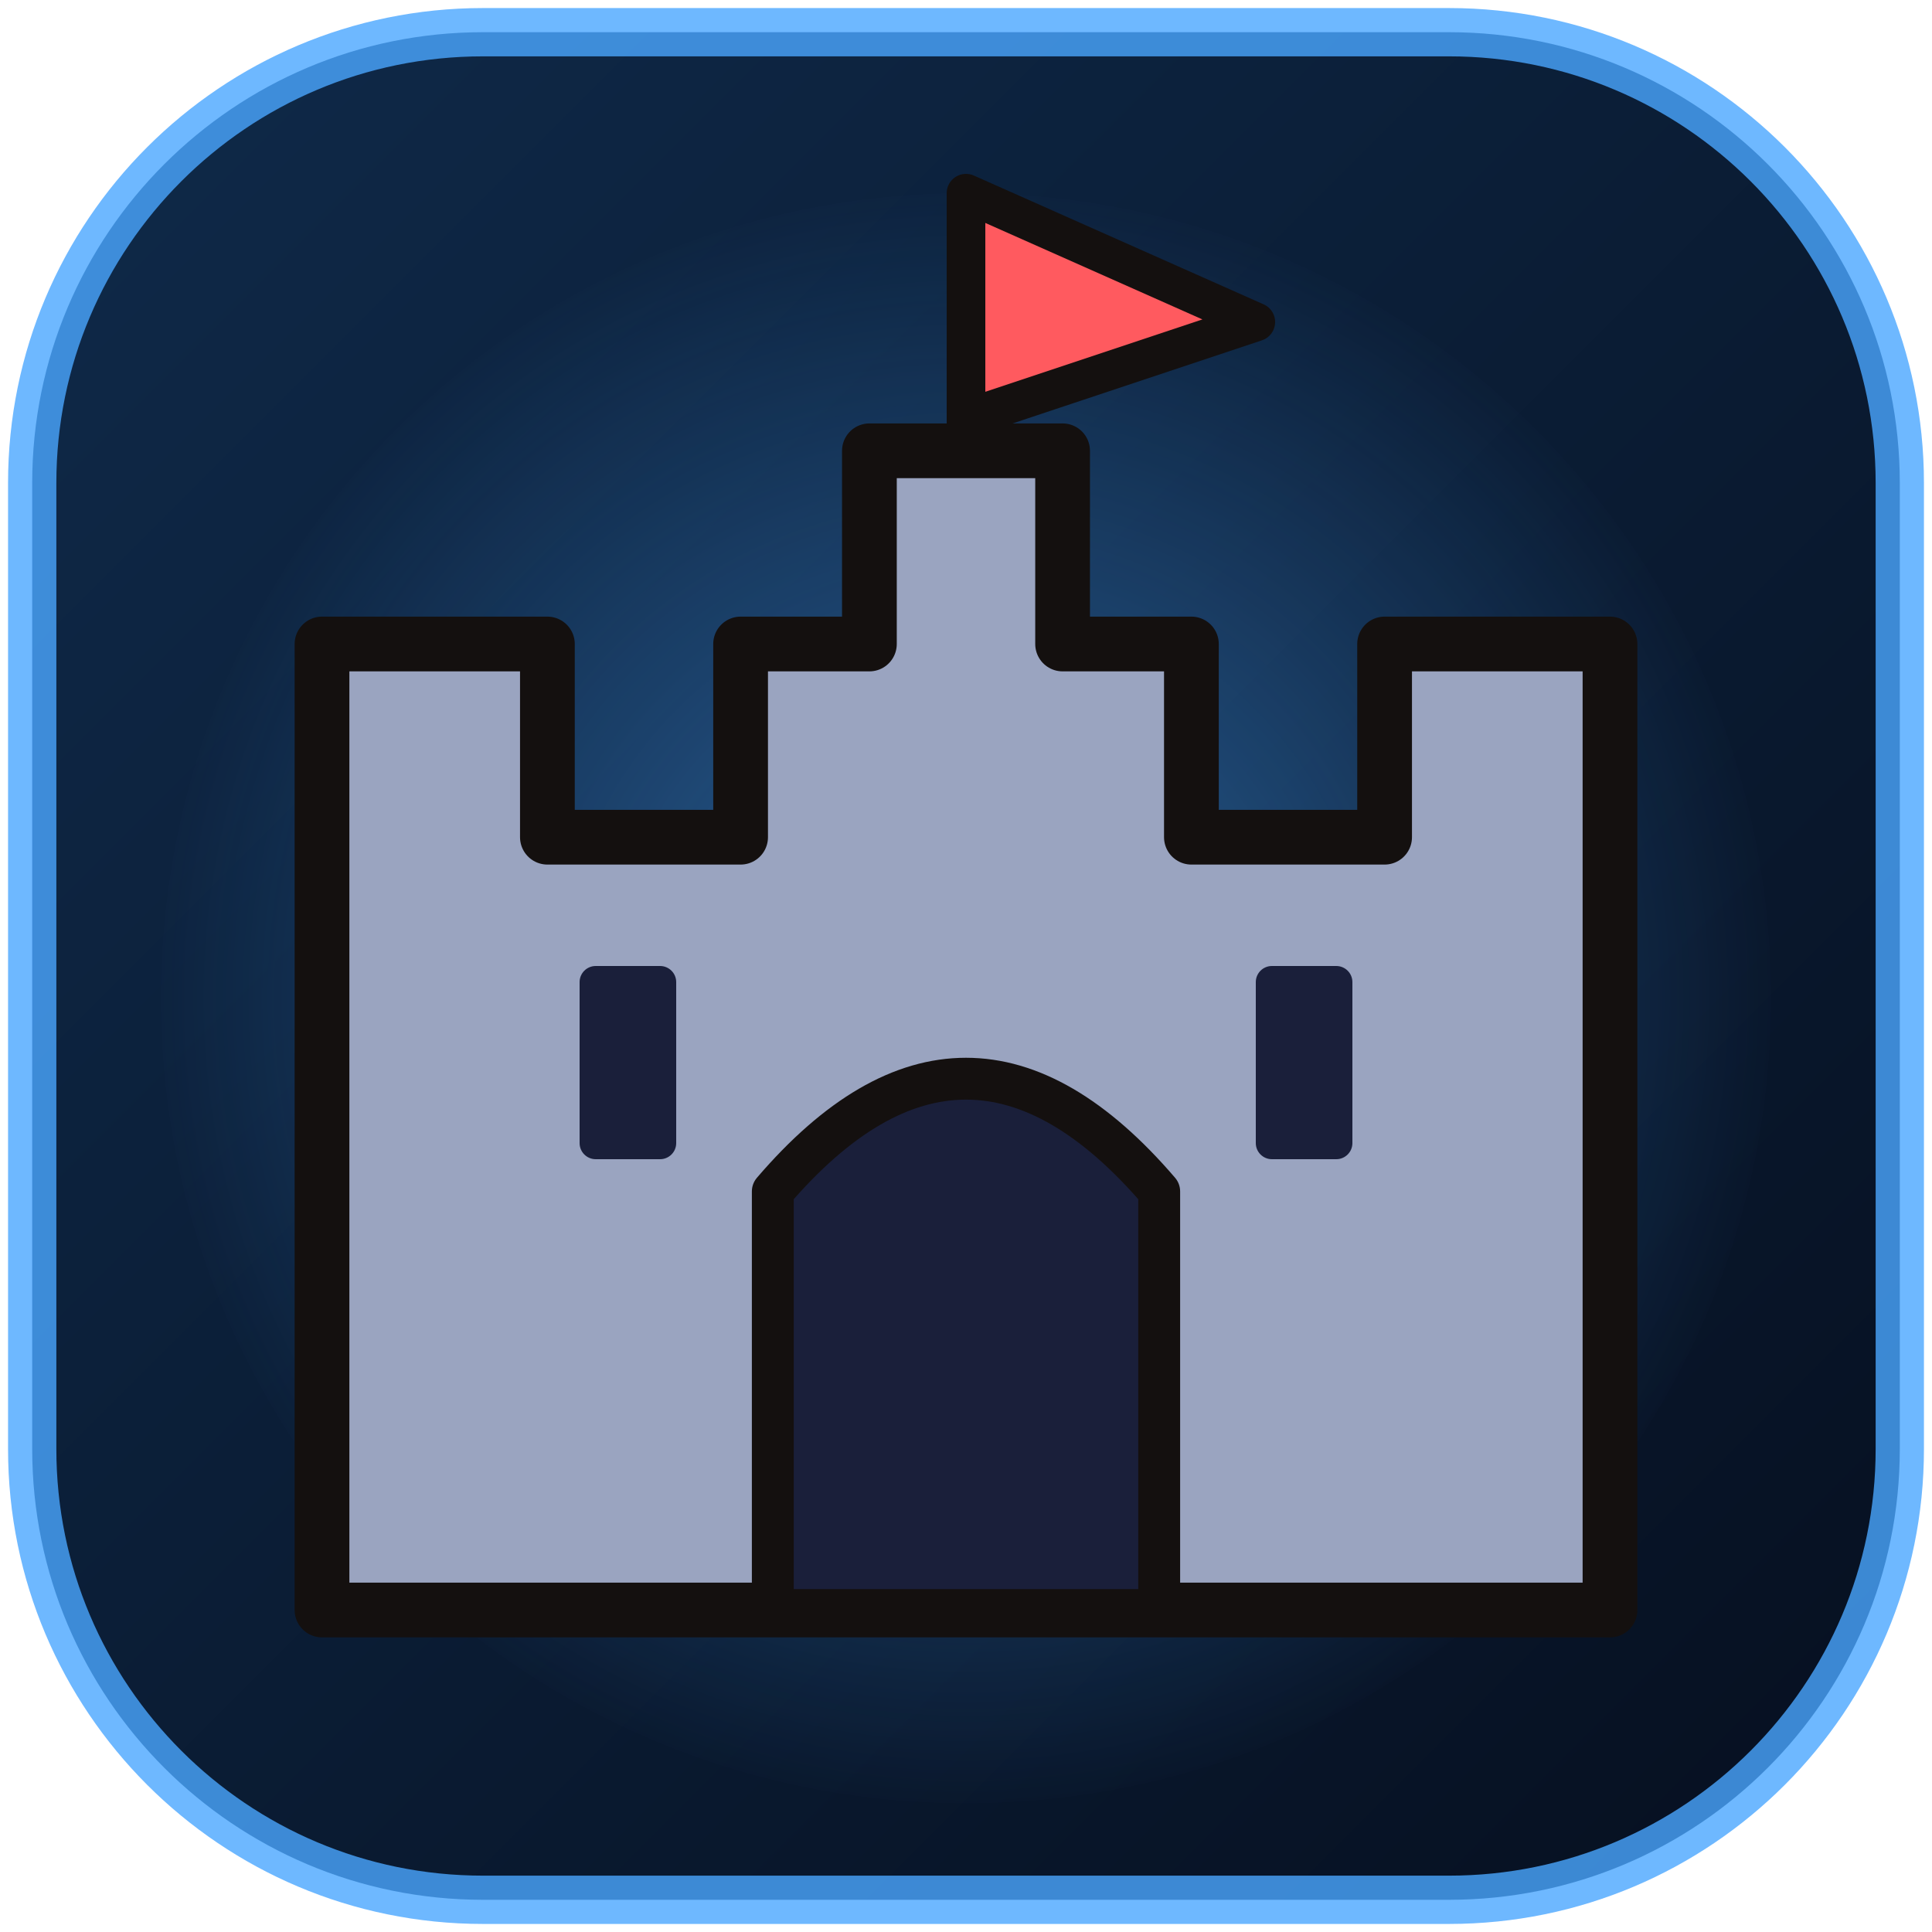
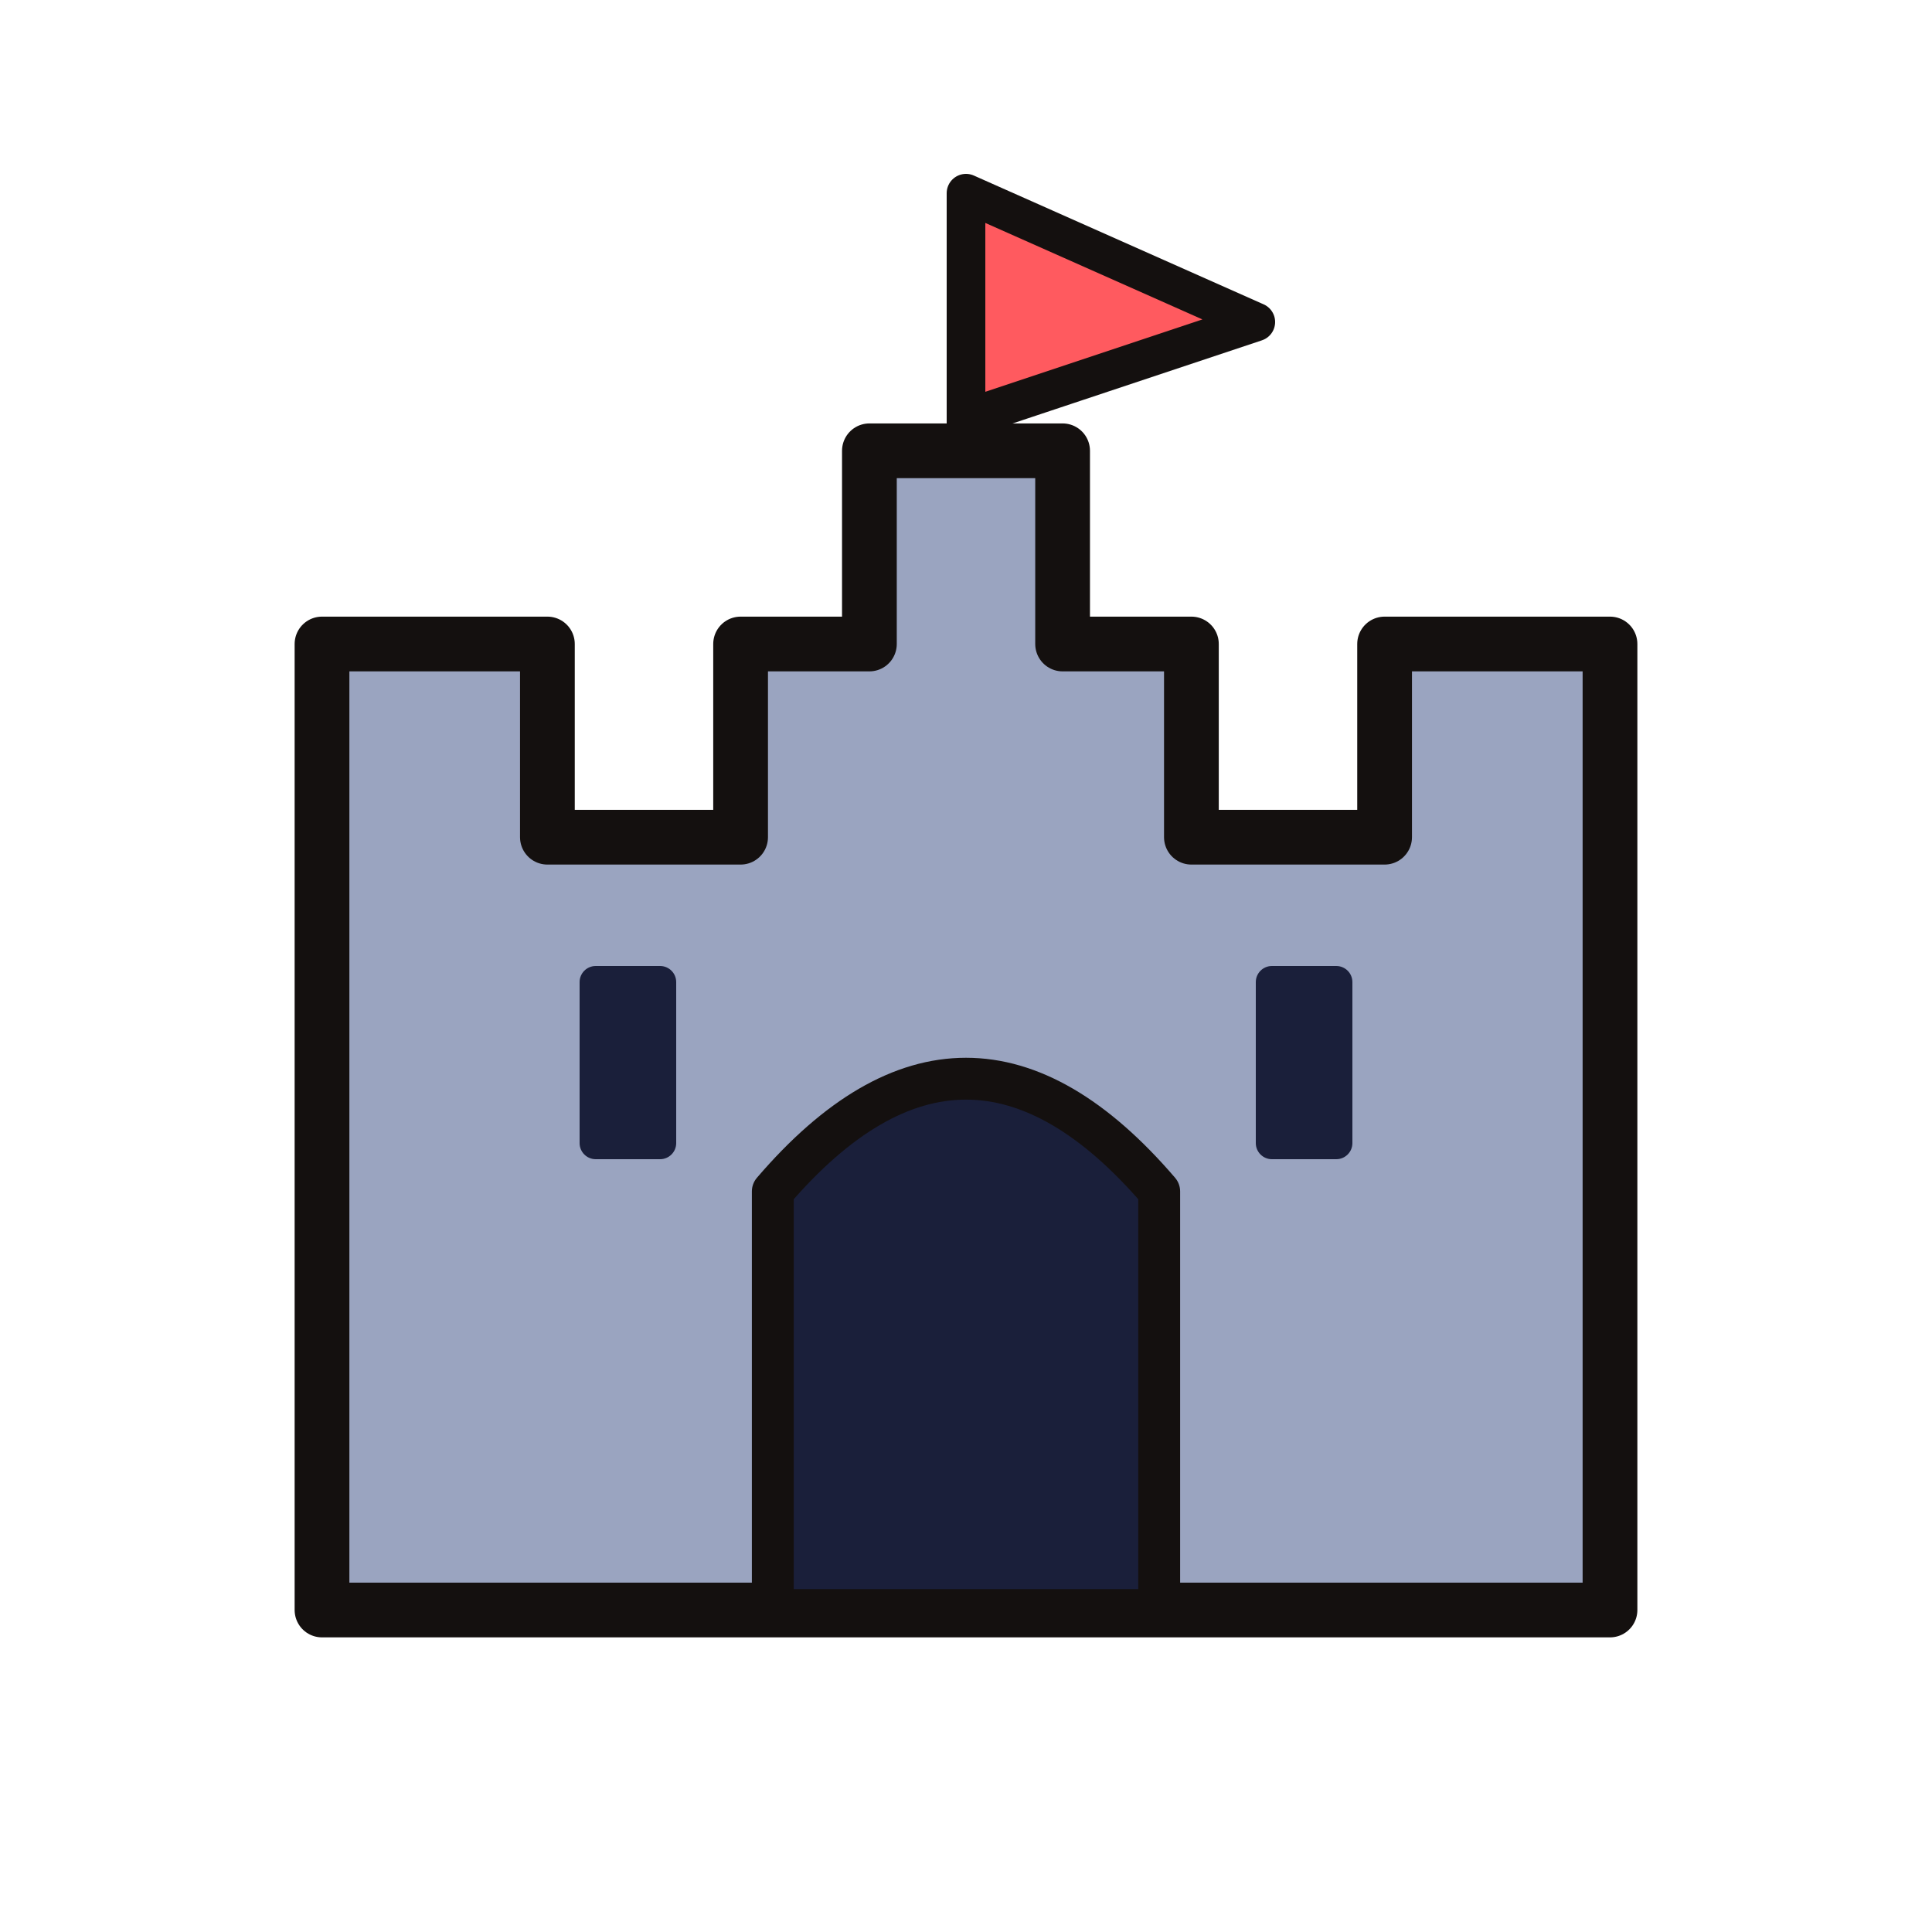
<svg xmlns="http://www.w3.org/2000/svg" viewBox="0 0 120 120">
  <defs>
    <linearGradient id="bcastle" x1="0" y1="0" x2="1" y2="1">
      <stop offset="0" stop-color="#0f2a4a" />
      <stop offset="1" stop-color="#060f1f" />
    </linearGradient>
    <radialGradient id="gcastle" cx=".5" cy=".5" r=".5">
      <stop offset="0" stop-color="#4aa6ff" stop-opacity=".5" />
      <stop offset="1" stop-color="#4aa6ff" stop-opacity="0" />
    </radialGradient>
  </defs>
-   <rect x="2" y="2" width="116" height="116" rx="28" fill="url(#bcastle)" stroke="#4aa6ff" stroke-opacity=".8" stroke-width="3" />
-   <circle cx="60" cy="62" r="50" fill="url(#gcastle)" />
  <path d="M20 100 V40 H34 V52 H46 V40 H54 V28 H66 V40 H74 V52 H86 V40 H100 V100Z" fill="#9aa4c0" stroke="#14100f" stroke-width="3.4" stroke-linejoin="round" stroke-linecap="round" />
  <path d="M48 100 V74 Q60 60 72 74 V100Z" fill="#1a1f3a" stroke="#14100f" stroke-width="2.6" stroke-linejoin="round" stroke-linecap="round" />
  <rect x="36" y="60" width="6" height="12" rx="1" fill="#1a1f3a" stroke="#14100f" stroke-width="0" />
  <rect x="78" y="60" width="6" height="12" rx="1" fill="#1a1f3a" stroke="#14100f" stroke-width="0" />
  <path d="M60 28 V12 L78 20 L60 26" fill="#ff5a5f" stroke="#14100f" stroke-width="2.4" stroke-linejoin="round" stroke-linecap="round" />
</svg>
